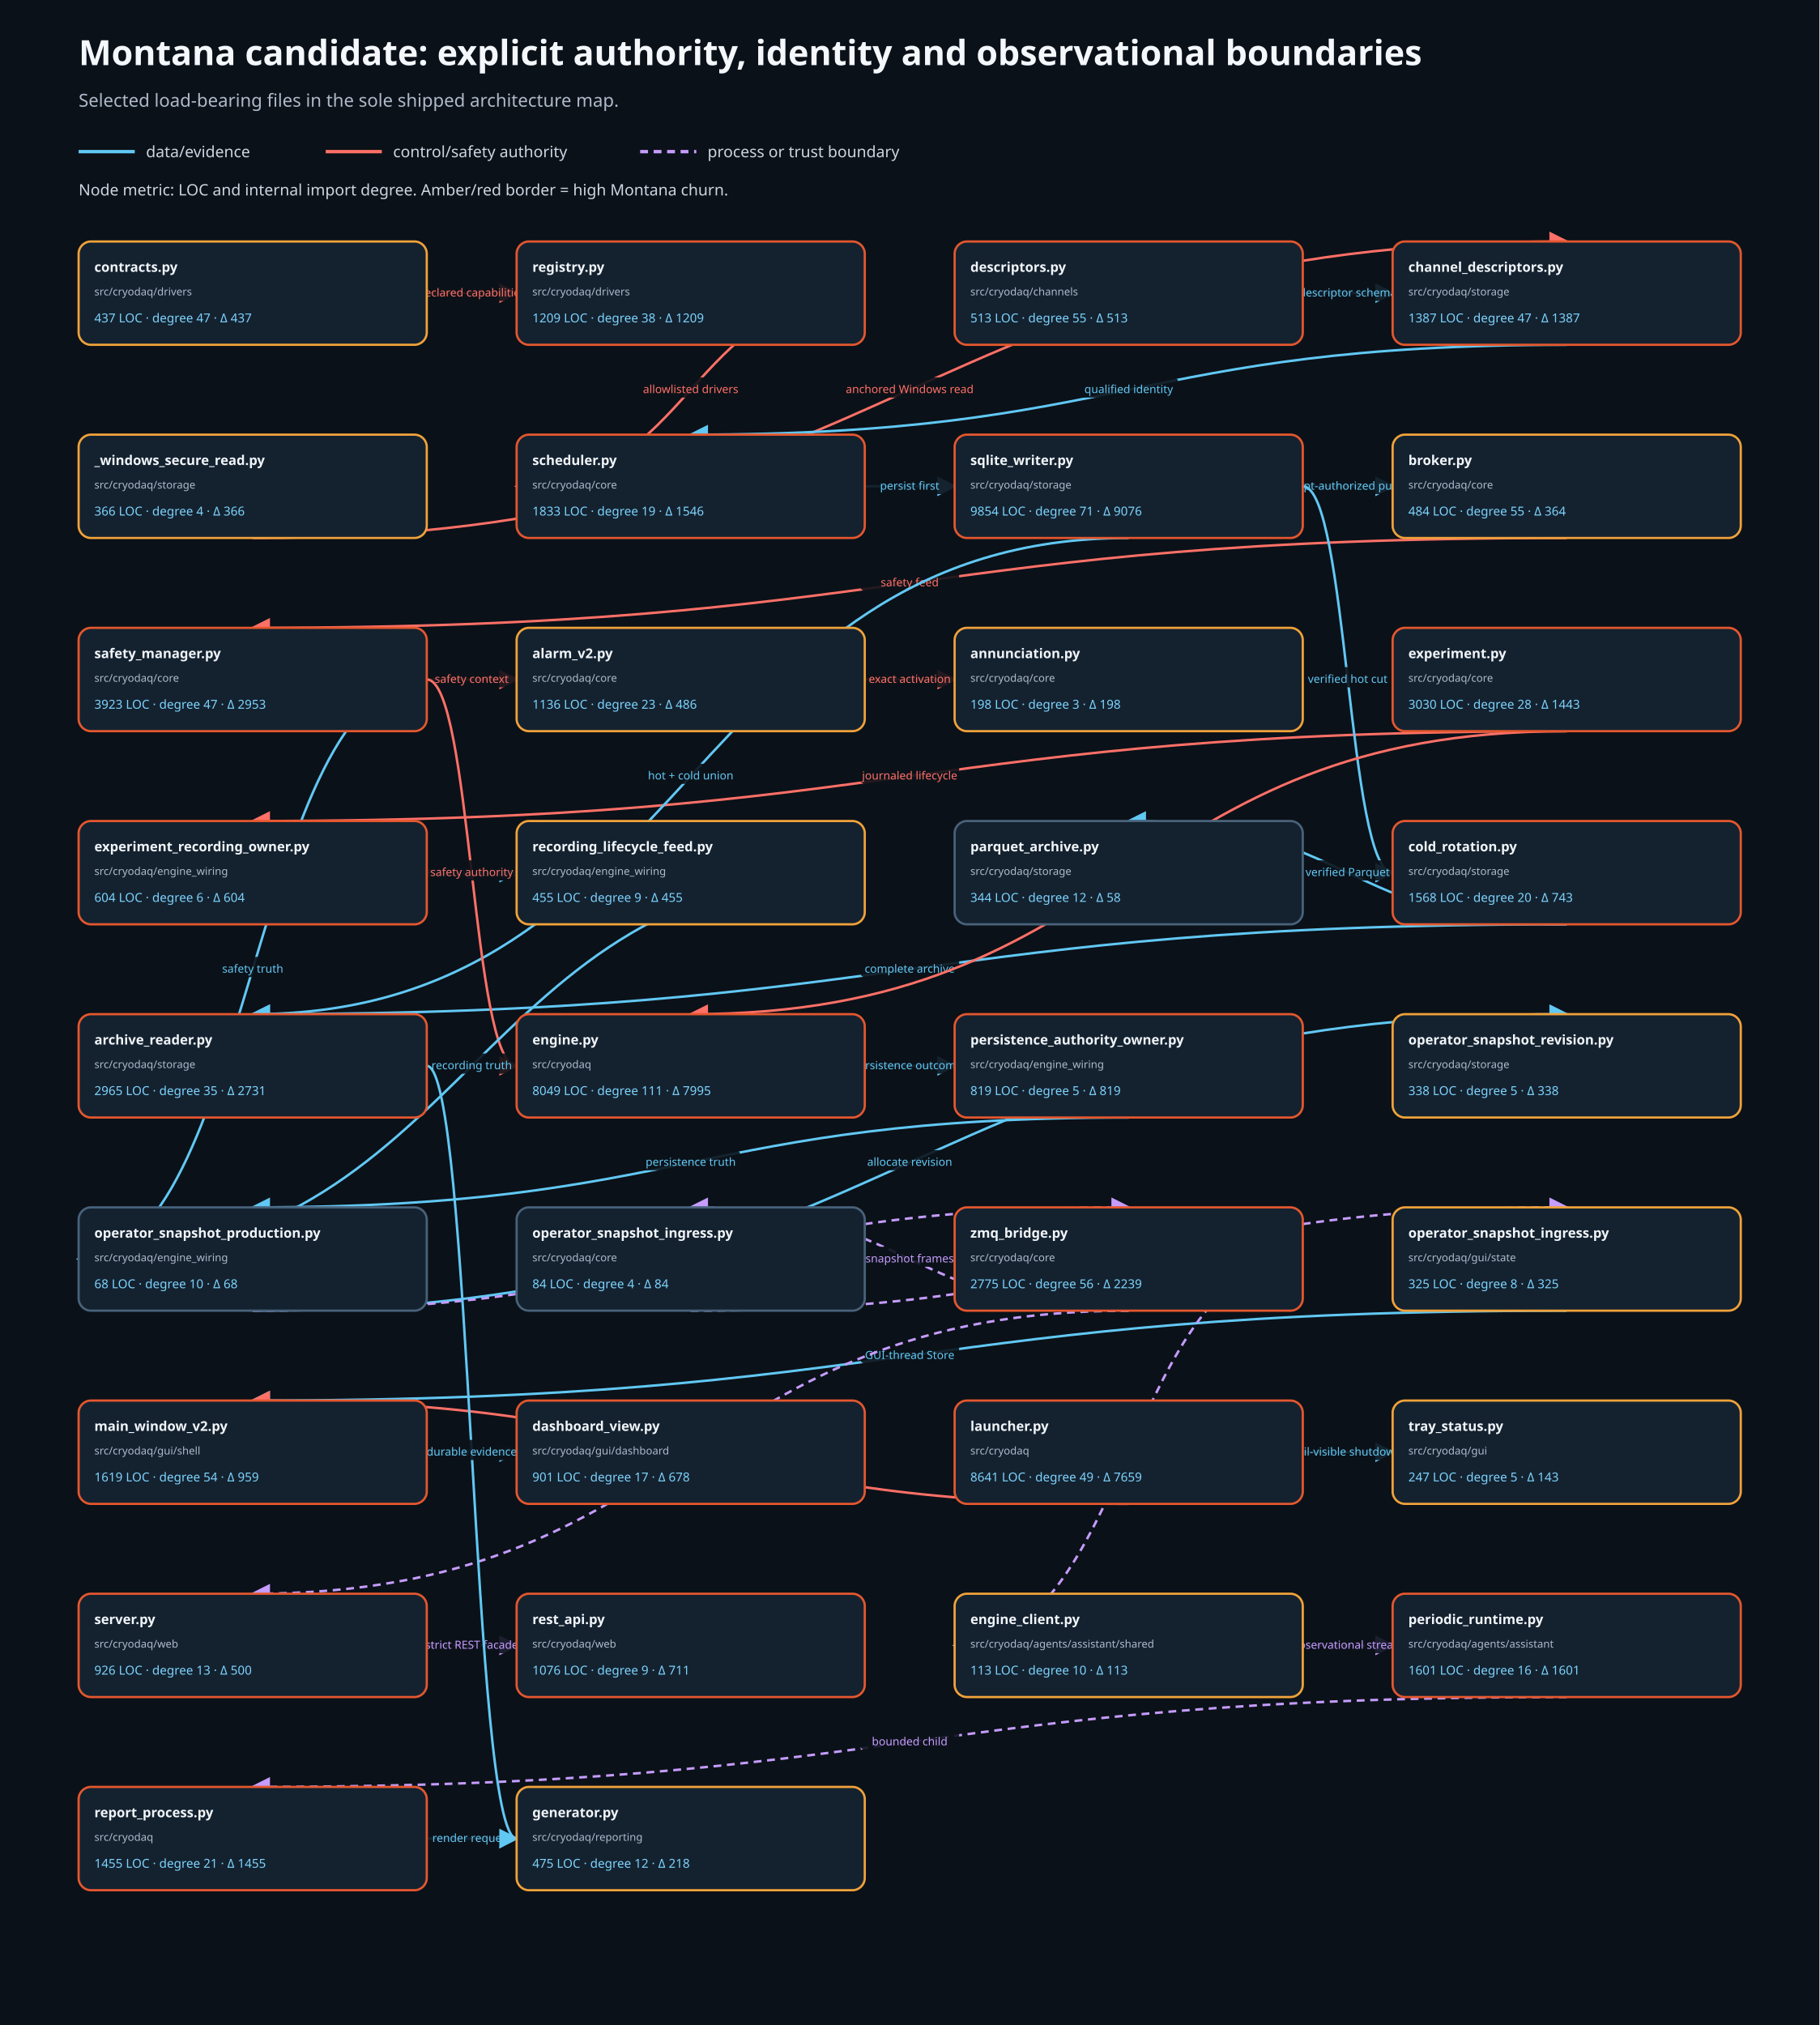
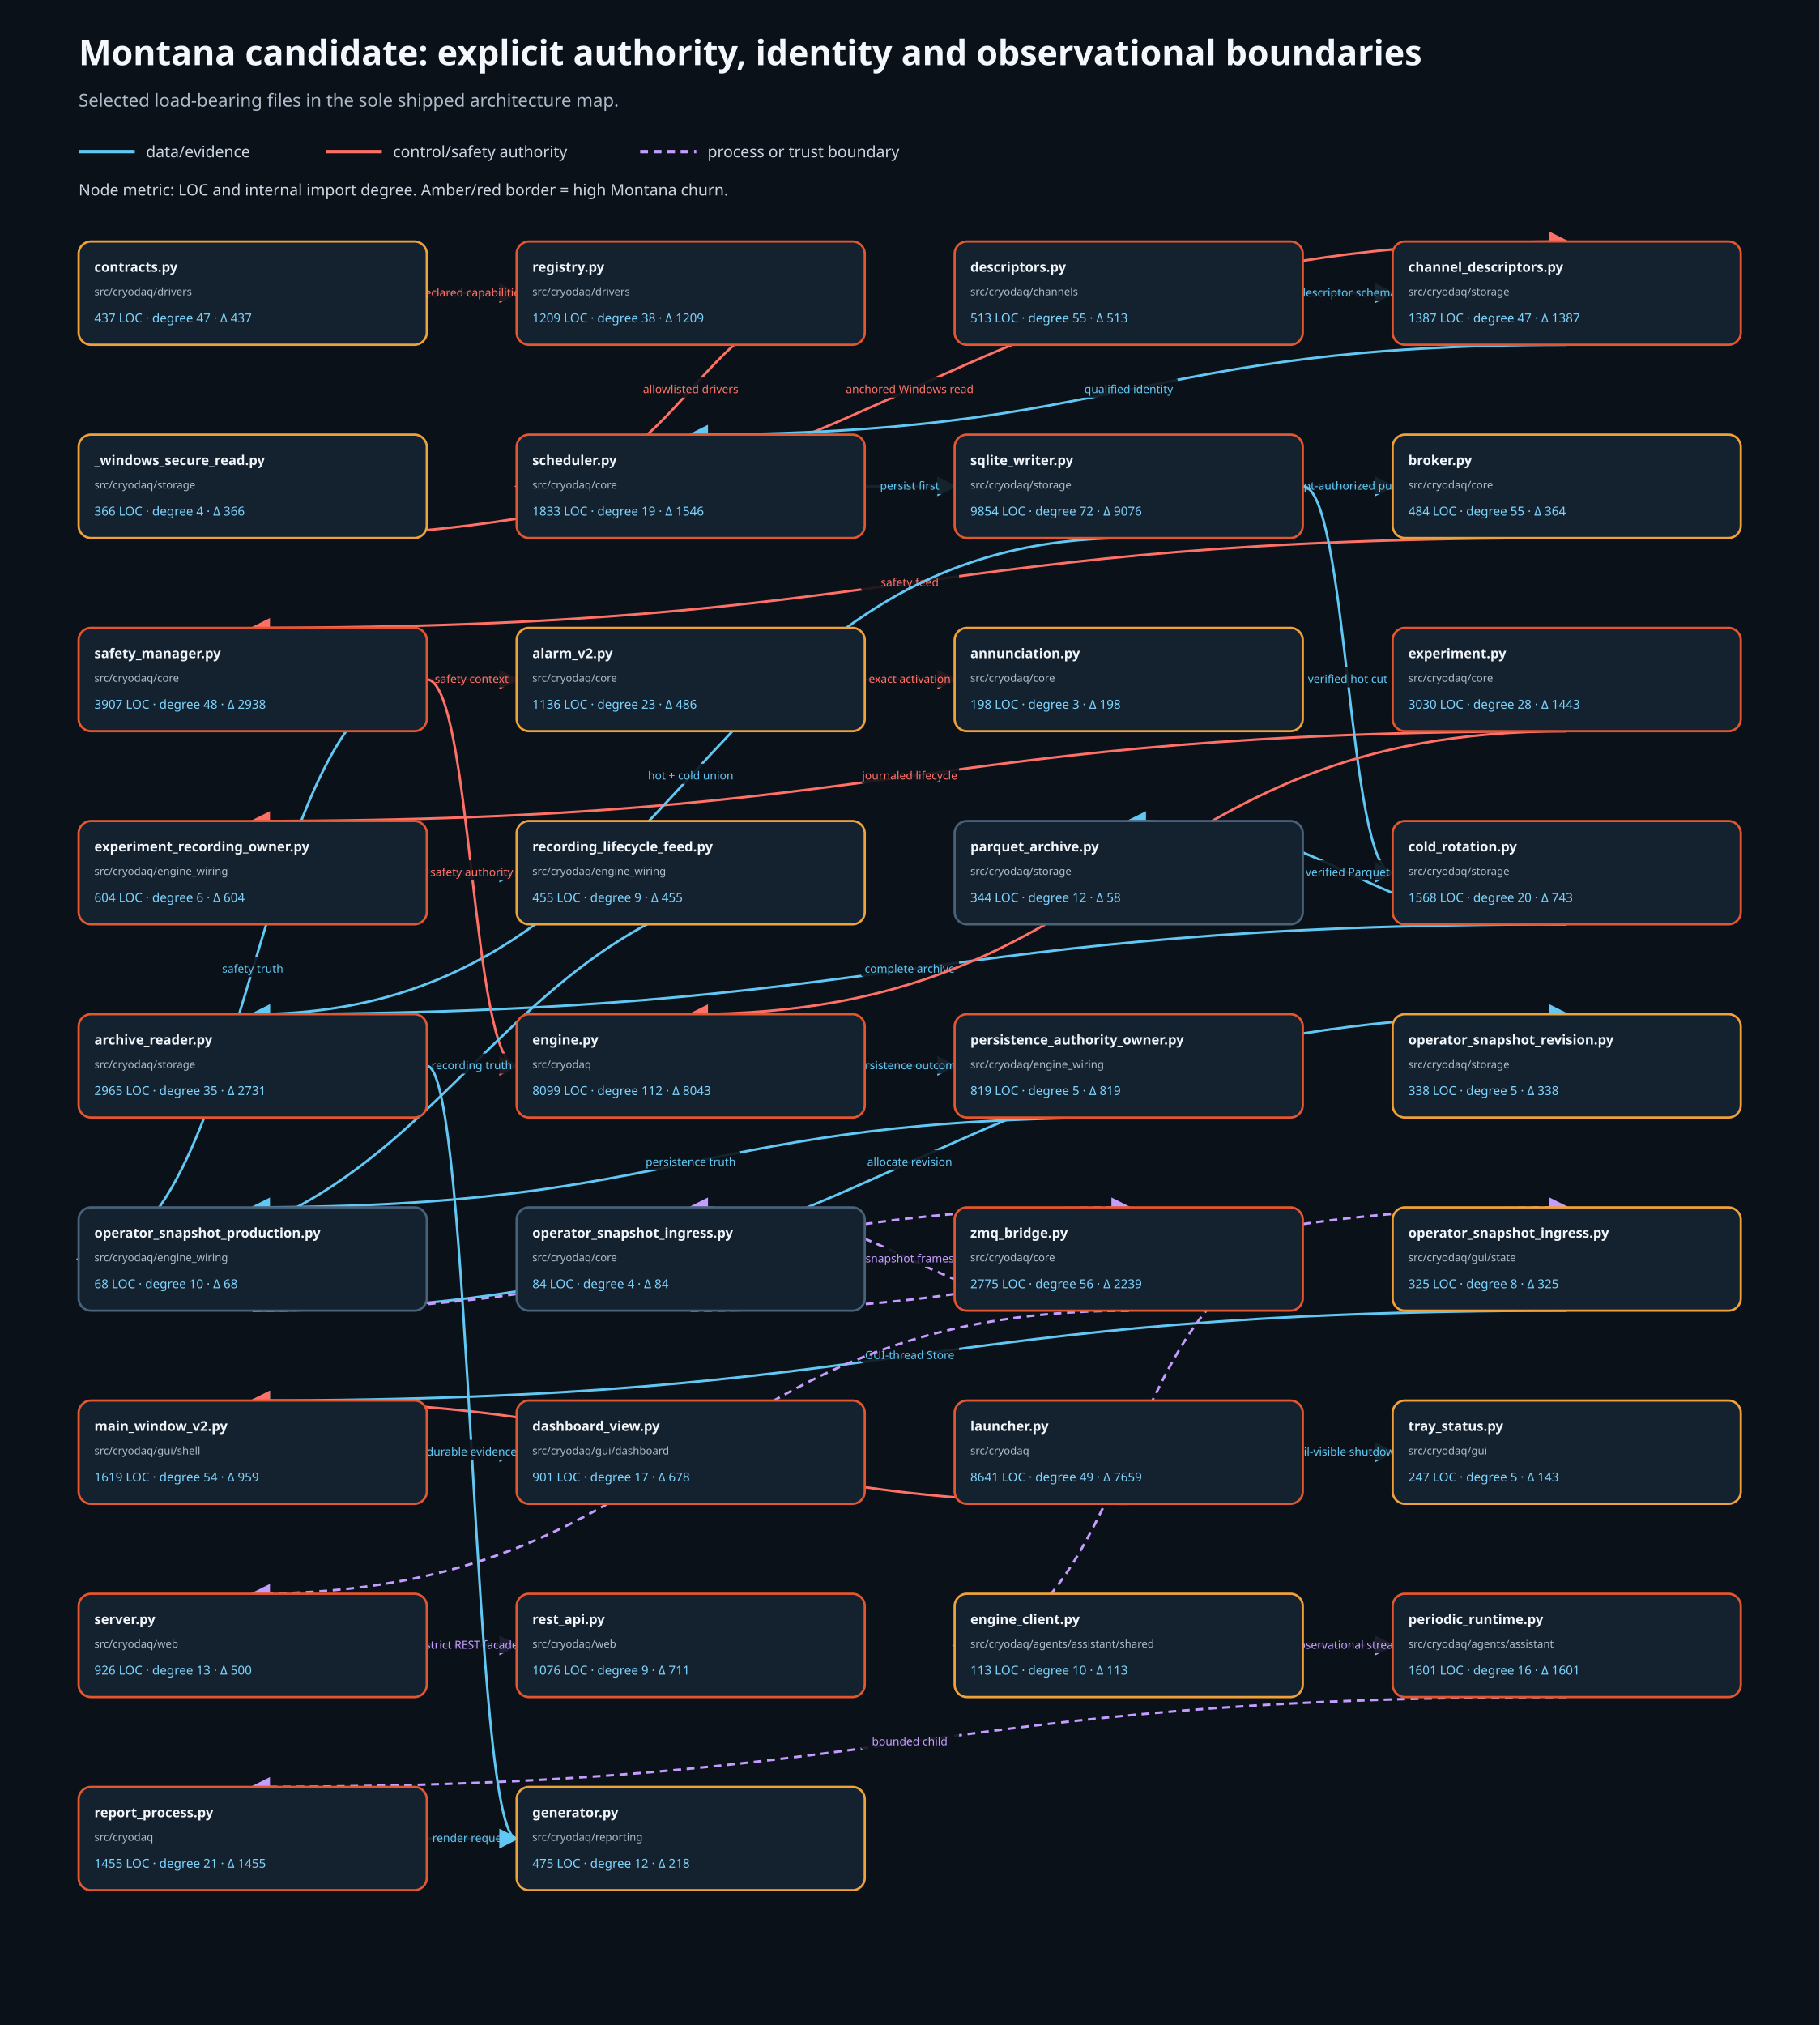
<svg xmlns="http://www.w3.org/2000/svg" role="img" aria-labelledby="title desc" viewBox="0 0 1620 1803" width="1620" height="1803">
  <defs>
    <marker id="dataArrow" markerWidth="8" markerHeight="8" refX="7" refY="4" orient="auto">
      <path d="M0,0 L8,4 L0,8 Z" fill="#61c8f4" />
    </marker>
    <marker id="controlArrow" markerWidth="8" markerHeight="8" refX="7" refY="4" orient="auto">
      <path d="M0,0 L8,4 L0,8 Z" fill="#ff7067" />
    </marker>
    <marker id="boundaryArrow" markerWidth="8" markerHeight="8" refX="7" refY="4" orient="auto">
      <path d="M0,0 L8,4 L0,8 Z" fill="#c59cff" />
    </marker>
  </defs>
  <rect width="100%" height="100%" fill="#0b1118" />
  <text x="70" y="58" fill="#f4f7fb" font-family="Segoe UI, sans-serif" font-size="31" font-weight="700">Montana candidate: explicit authority, identity and observational boundaries</text>
  <text x="70" y="95" fill="#aebaca" font-family="Segoe UI, sans-serif" font-size="16">Selected load-bearing files in the sole shipped architecture map.</text>
  <g aria-label="Legend" font-family="Segoe UI, sans-serif" font-size="14">
    <line x1="70" y1="135" x2="120" y2="135" stroke="#61c8f4" stroke-width="3" />
    <text x="130" y="140" fill="#cbd5e1">data/evidence</text>
    <line x1="290" y1="135" x2="340" y2="135" stroke="#ff7067" stroke-width="3" />
    <text x="350" y="140" fill="#cbd5e1">control/safety authority</text>
    <line x1="570" y1="135" x2="620" y2="135" stroke="#c59cff" stroke-width="3" stroke-dasharray="7 5" />
    <text x="630" y="140" fill="#cbd5e1">process or trust boundary</text>
    <text x="70" y="174" fill="#cbd5e1">Node metric: LOC and internal import degree. Amber/red border = high Montana churn.</text>
  </g>
  <g class="architecture-edges" fill="none">
    <path d="M380,261.0 C420.0,261.0 420.0,261.0 460,261.0" stroke="#ff7067" stroke-width="2.2" marker-end="url(#controlArrow)" />
    <rect x="376.0" y="250.0" width="88" height="18" rx="4" fill="#0b1118" opacity=".9" />
    <text x="420.0" y="264.0" text-anchor="middle" fill="#ff7067" font-family="Segoe UI, sans-serif" font-size="10">declared capabilities</text>
    <path d="M770,261.0 C615.0,261.0 615.0,433.0 460,433.0" stroke="#ff7067" stroke-width="2.2" marker-end="url(#controlArrow)" />
    <rect x="571.0" y="336.0" width="88" height="18" rx="4" fill="#0b1118" opacity=".9" />
    <text x="615.0" y="350.0" text-anchor="middle" fill="#ff7067" font-family="Segoe UI, sans-serif" font-size="10">allowlisted drivers</text>
    <path d="M1160,261.0 C1200.0,261.0 1200.0,261.0 1240,261.0" stroke="#61c8f4" stroke-width="2.2" marker-end="url(#dataArrow)" />
    <rect x="1156.0" y="250.0" width="88" height="18" rx="4" fill="#0b1118" opacity=".9" />
    <text x="1200.0" y="264.0" text-anchor="middle" fill="#61c8f4" font-family="Segoe UI, sans-serif" font-size="10">descriptor schema</text>
    <path d="M225.0,479 C810.0,479 810.0,215 1395.0,215" stroke="#ff7067" stroke-width="2.2" marker-end="url(#controlArrow)" />
    <rect x="766.0" y="336.0" width="88" height="18" rx="4" fill="#0b1118" opacity=".9" />
    <text x="810.0" y="350.0" text-anchor="middle" fill="#ff7067" font-family="Segoe UI, sans-serif" font-size="10">anchored Windows read</text>
    <path d="M1395.0,307 C1005.0,307 1005.0,387 615.0,387" stroke="#61c8f4" stroke-width="2.2" marker-end="url(#dataArrow)" />
    <rect x="961.0" y="336.0" width="88" height="18" rx="4" fill="#0b1118" opacity=".9" />
    <text x="1005.0" y="350.0" text-anchor="middle" fill="#61c8f4" font-family="Segoe UI, sans-serif" font-size="10">qualified identity</text>
    <path d="M770,433.0 C810.0,433.0 810.0,433.0 850,433.0" stroke="#61c8f4" stroke-width="2.2" marker-end="url(#dataArrow)" />
    <rect x="766.0" y="422.0" width="88" height="18" rx="4" fill="#0b1118" opacity=".9" />
    <text x="810.0" y="436.0" text-anchor="middle" fill="#61c8f4" font-family="Segoe UI, sans-serif" font-size="10">persist first</text>
    <path d="M1160,433.0 C1200.0,433.0 1200.0,433.0 1240,433.0" stroke="#61c8f4" stroke-width="2.2" marker-end="url(#dataArrow)" />
    <rect x="1156.0" y="422.0" width="88" height="18" rx="4" fill="#0b1118" opacity=".9" />
    <text x="1200.0" y="436.0" text-anchor="middle" fill="#61c8f4" font-family="Segoe UI, sans-serif" font-size="10">receipt-authorized publish</text>
    <path d="M1395.0,479 C810.0,479 810.0,559 225.0,559" stroke="#ff7067" stroke-width="2.2" marker-end="url(#controlArrow)" />
    <rect x="766.0" y="508.0" width="88" height="18" rx="4" fill="#0b1118" opacity=".9" />
    <text x="810.0" y="522.0" text-anchor="middle" fill="#ff7067" font-family="Segoe UI, sans-serif" font-size="10">safety feed</text>
    <path d="M380,605.0 C420.0,605.0 420.0,605.0 460,605.0" stroke="#ff7067" stroke-width="2.2" marker-end="url(#controlArrow)" />
    <rect x="376.0" y="594.0" width="88" height="18" rx="4" fill="#0b1118" opacity=".9" />
    <text x="420.0" y="608.0" text-anchor="middle" fill="#ff7067" font-family="Segoe UI, sans-serif" font-size="10">safety context</text>
    <path d="M770,605.0 C810.0,605.0 810.0,605.0 850,605.0" stroke="#ff7067" stroke-width="2.2" marker-end="url(#controlArrow)" />
    <rect x="766.0" y="594.0" width="88" height="18" rx="4" fill="#0b1118" opacity=".9" />
    <text x="810.0" y="608.0" text-anchor="middle" fill="#ff7067" font-family="Segoe UI, sans-serif" font-size="10">exact activation</text>
    <path d="M1395.0,651 C810.0,651 810.0,731 225.0,731" stroke="#ff7067" stroke-width="2.2" marker-end="url(#controlArrow)" />
    <rect x="766.0" y="680.0" width="88" height="18" rx="4" fill="#0b1118" opacity=".9" />
    <text x="810.0" y="694.0" text-anchor="middle" fill="#ff7067" font-family="Segoe UI, sans-serif" font-size="10">journaled lifecycle</text>
    <path d="M380,777.0 C420.0,777.0 420.0,777.0 460,777.0" stroke="#61c8f4" stroke-width="2.2" marker-end="url(#dataArrow)" />
    <rect x="376.0" y="766.0" width="88" height="18" rx="4" fill="#0b1118" opacity=".9" />
    <text x="420.0" y="780.0" text-anchor="middle" fill="#61c8f4" font-family="Segoe UI, sans-serif" font-size="10">recording outcome</text>
    <path d="M1160,433.0 C1200.0,433.0 1200.0,777.0 1240,777.0" stroke="#61c8f4" stroke-width="2.2" marker-end="url(#dataArrow)" />
    <rect x="1156.0" y="594.0" width="88" height="18" rx="4" fill="#0b1118" opacity=".9" />
    <text x="1200.0" y="608.0" text-anchor="middle" fill="#61c8f4" font-family="Segoe UI, sans-serif" font-size="10">verified hot cut</text>
    <path d="M1395.0,823 C1200.0,823 1200.0,731 1005.0,731" stroke="#61c8f4" stroke-width="2.2" marker-end="url(#dataArrow)" />
    <rect x="1156.0" y="766.0" width="88" height="18" rx="4" fill="#0b1118" opacity=".9" />
    <text x="1200.0" y="780.0" text-anchor="middle" fill="#61c8f4" font-family="Segoe UI, sans-serif" font-size="10">verified Parquet</text>
    <path d="M1395.0,823 C810.0,823 810.0,903 225.0,903" stroke="#61c8f4" stroke-width="2.2" marker-end="url(#dataArrow)" />
    <rect x="766.0" y="852.0" width="88" height="18" rx="4" fill="#0b1118" opacity=".9" />
    <text x="810.0" y="866.0" text-anchor="middle" fill="#61c8f4" font-family="Segoe UI, sans-serif" font-size="10">complete archive</text>
    <path d="M1005.0,479 C615.0,479 615.0,903 225.0,903" stroke="#61c8f4" stroke-width="2.2" marker-end="url(#dataArrow)" />
    <rect x="571.0" y="680.0" width="88" height="18" rx="4" fill="#0b1118" opacity=".9" />
    <text x="615.0" y="694.0" text-anchor="middle" fill="#61c8f4" font-family="Segoe UI, sans-serif" font-size="10">hot + cold union</text>
    <path d="M380,605.0 C420.0,605.0 420.0,949.0 460,949.0" stroke="#ff7067" stroke-width="2.2" marker-end="url(#controlArrow)" />
    <rect x="376.0" y="766.0" width="88" height="18" rx="4" fill="#0b1118" opacity=".9" />
    <text x="420.0" y="780.0" text-anchor="middle" fill="#ff7067" font-family="Segoe UI, sans-serif" font-size="10">safety authority</text>
    <path d="M1395.0,651 C1005.0,651 1005.0,903 615.0,903" stroke="#ff7067" stroke-width="2.2" marker-end="url(#controlArrow)" />
    <rect x="961.0" y="766.0" width="88" height="18" rx="4" fill="#0b1118" opacity=".9" />
    <text x="1005.0" y="780.0" text-anchor="middle" fill="#ff7067" font-family="Segoe UI, sans-serif" font-size="10">experiment commands</text>
    <path d="M770,949.0 C810.0,949.0 810.0,949.0 850,949.0" stroke="#61c8f4" stroke-width="2.2" marker-end="url(#dataArrow)" />
    <rect x="766.0" y="938.0" width="88" height="18" rx="4" fill="#0b1118" opacity=".9" />
    <text x="810.0" y="952.0" text-anchor="middle" fill="#61c8f4" font-family="Segoe UI, sans-serif" font-size="10">persistence outcomes</text>
    <path d="M770,777.0 C420.0,777.0 420.0,1121.0 70,1121.0" stroke="#61c8f4" stroke-width="2.2" marker-end="url(#dataArrow)" />
    <rect x="376.0" y="938.0" width="88" height="18" rx="4" fill="#0b1118" opacity=".9" />
    <text x="420.0" y="952.0" text-anchor="middle" fill="#61c8f4" font-family="Segoe UI, sans-serif" font-size="10">recording truth</text>
    <path d="M1005.0,995 C615.0,995 615.0,1075 225.0,1075" stroke="#61c8f4" stroke-width="2.2" marker-end="url(#dataArrow)" />
    <rect x="571.0" y="1024.0" width="88" height="18" rx="4" fill="#0b1118" opacity=".9" />
    <text x="615.0" y="1038.0" text-anchor="middle" fill="#61c8f4" font-family="Segoe UI, sans-serif" font-size="10">persistence truth</text>
    <path d="M380,605.0 C225.0,605.0 225.0,1121.0 70,1121.0" stroke="#61c8f4" stroke-width="2.2" marker-end="url(#dataArrow)" />
    <rect x="181.0" y="852.0" width="88" height="18" rx="4" fill="#0b1118" opacity=".9" />
    <text x="225.0" y="866.0" text-anchor="middle" fill="#61c8f4" font-family="Segoe UI, sans-serif" font-size="10">safety truth</text>
    <path d="M225.0,1167 C810.0,1167 810.0,903 1395.0,903" stroke="#61c8f4" stroke-width="2.2" marker-end="url(#dataArrow)" />
    <rect x="766.0" y="1024.0" width="88" height="18" rx="4" fill="#0b1118" opacity=".9" />
    <text x="810.0" y="1038.0" text-anchor="middle" fill="#61c8f4" font-family="Segoe UI, sans-serif" font-size="10">allocate revision</text>
    <path d="M225.0,1167 C615.0,1167 615.0,1075 1005.0,1075" stroke="#c59cff" stroke-width="2.2" marker-end="url(#boundaryArrow)" stroke-dasharray="7 5" />
    <rect x="571.0" y="1110.0" width="88" height="18" rx="4" fill="#0b1118" opacity=".9" />
    <text x="615.0" y="1124.0" text-anchor="middle" fill="#c59cff" font-family="Segoe UI, sans-serif" font-size="10">revisioned PUB</text>
    <path d="M1005.0,1167 C810.0,1167 810.0,1075 615.0,1075" stroke="#c59cff" stroke-width="2.2" marker-end="url(#boundaryArrow)" stroke-dasharray="7 5" />
    <rect x="766.0" y="1110.0" width="88" height="18" rx="4" fill="#0b1118" opacity=".9" />
    <text x="810.0" y="1124.0" text-anchor="middle" fill="#c59cff" font-family="Segoe UI, sans-serif" font-size="10">snapshot frames</text>
    <path d="M615.0,1167 C1005.0,1167 1005.0,1075 1395.0,1075" stroke="#c59cff" stroke-width="2.2" marker-end="url(#boundaryArrow)" stroke-dasharray="7 5" />
    <rect x="961.0" y="1110.0" width="88" height="18" rx="4" fill="#0b1118" opacity=".9" />
    <text x="1005.0" y="1124.0" text-anchor="middle" fill="#c59cff" font-family="Segoe UI, sans-serif" font-size="10">bounded queue</text>
    <path d="M1395.0,1167 C810.0,1167 810.0,1247 225.0,1247" stroke="#61c8f4" stroke-width="2.2" marker-end="url(#dataArrow)" />
    <rect x="766.0" y="1196.0" width="88" height="18" rx="4" fill="#0b1118" opacity=".9" />
    <text x="810.0" y="1210.0" text-anchor="middle" fill="#61c8f4" font-family="Segoe UI, sans-serif" font-size="10">GUI-thread Store</text>
    <path d="M380,1293.0 C420.0,1293.0 420.0,1293.0 460,1293.0" stroke="#61c8f4" stroke-width="2.2" marker-end="url(#dataArrow)" />
    <rect x="376.0" y="1282.0" width="88" height="18" rx="4" fill="#0b1118" opacity=".9" />
    <text x="420.0" y="1296.0" text-anchor="middle" fill="#61c8f4" font-family="Segoe UI, sans-serif" font-size="10">panoramic truth</text>
    <path d="M1005.0,1339 C615.0,1339 615.0,1247 225.0,1247" stroke="#ff7067" stroke-width="2.2" marker-end="url(#controlArrow)" />
    <rect x="571.0" y="1282.0" width="88" height="18" rx="4" fill="#0b1118" opacity=".9" />
    <text x="615.0" y="1296.0" text-anchor="middle" fill="#ff7067" font-family="Segoe UI, sans-serif" font-size="10">owns GUI lifecycle</text>
    <path d="M1160,1293.0 C1200.0,1293.0 1200.0,1293.0 1240,1293.0" stroke="#61c8f4" stroke-width="2.2" marker-end="url(#dataArrow)" />
    <rect x="1156.0" y="1282.0" width="88" height="18" rx="4" fill="#0b1118" opacity=".9" />
    <text x="1200.0" y="1296.0" text-anchor="middle" fill="#61c8f4" font-family="Segoe UI, sans-serif" font-size="10">fail-visible shutdown</text>
    <path d="M1005.0,1167 C615.0,1167 615.0,1419 225.0,1419" stroke="#c59cff" stroke-width="2.2" marker-end="url(#boundaryArrow)" stroke-dasharray="7 5" />
    <rect x="571.0" y="1282.0" width="88" height="18" rx="4" fill="#0b1118" opacity=".9" />
    <text x="615.0" y="1296.0" text-anchor="middle" fill="#c59cff" font-family="Segoe UI, sans-serif" font-size="10">monitoring transport</text>
    <path d="M380,1465.0 C420.0,1465.0 420.0,1465.0 460,1465.0" stroke="#c59cff" stroke-width="2.2" marker-end="url(#boundaryArrow)" stroke-dasharray="7 5" />
    <rect x="376.0" y="1454.0" width="88" height="18" rx="4" fill="#0b1118" opacity=".9" />
    <text x="420.0" y="1468.0" text-anchor="middle" fill="#c59cff" font-family="Segoe UI, sans-serif" font-size="10">strict REST facade</text>
    <path d="M1160,1121.0 C1005.0,1121.0 1005.0,1465.0 850,1465.0" stroke="#c59cff" stroke-width="2.2" marker-end="url(#boundaryArrow)" stroke-dasharray="7 5" />
    <rect x="961.0" y="1282.0" width="88" height="18" rx="4" fill="#0b1118" opacity=".9" />
    <text x="1005.0" y="1296.0" text-anchor="middle" fill="#c59cff" font-family="Segoe UI, sans-serif" font-size="10">allowlisted query</text>
    <path d="M1160,1465.0 C1200.0,1465.0 1200.0,1465.0 1240,1465.0" stroke="#c59cff" stroke-width="2.2" marker-end="url(#boundaryArrow)" stroke-dasharray="7 5" />
    <rect x="1156.0" y="1454.0" width="88" height="18" rx="4" fill="#0b1118" opacity=".9" />
    <text x="1200.0" y="1468.0" text-anchor="middle" fill="#c59cff" font-family="Segoe UI, sans-serif" font-size="10">observational stream</text>
    <path d="M1395.0,1511 C810.0,1511 810.0,1591 225.0,1591" stroke="#c59cff" stroke-width="2.2" marker-end="url(#boundaryArrow)" stroke-dasharray="7 5" />
    <rect x="766.0" y="1540.0" width="88" height="18" rx="4" fill="#0b1118" opacity=".9" />
    <text x="810.0" y="1554.0" text-anchor="middle" fill="#c59cff" font-family="Segoe UI, sans-serif" font-size="10">bounded child</text>
    <path d="M380,1637.0 C420.0,1637.0 420.0,1637.0 460,1637.0" stroke="#61c8f4" stroke-width="2.2" marker-end="url(#dataArrow)" />
    <rect x="376.0" y="1626.0" width="88" height="18" rx="4" fill="#0b1118" opacity=".9" />
    <text x="420.0" y="1640.0" text-anchor="middle" fill="#61c8f4" font-family="Segoe UI, sans-serif" font-size="10">render request</text>
    <path d="M380,949.0 C420.0,949.0 420.0,1637.0 460,1637.0" stroke="#61c8f4" stroke-width="2.2" marker-end="url(#dataArrow)" />
    <rect x="376.0" y="1282.0" width="88" height="18" rx="4" fill="#0b1118" opacity=".9" />
    <text x="420.0" y="1296.0" text-anchor="middle" fill="#61c8f4" font-family="Segoe UI, sans-serif" font-size="10">durable evidence</text>
  </g>
  <g class="important-files" font-family="Segoe UI, sans-serif">
    <g class="file-node" data-path="src/cryodaq/drivers/contracts.py" data-kind="blob" role="group" aria-label="src/cryodaq/drivers/contracts.py | 437 LOC | internal degree 47 | churn 437">
      <rect x="70" y="215" width="310" height="92" rx="11" fill="#142230" stroke="#f0a23a" stroke-width="2" />
      <text x="84" y="242" fill="#f1f5f9" font-size="12" font-weight="700">contracts.py</text>
      <text x="84" y="263" fill="#aebaca" font-size="9.5">src/cryodaq/drivers</text>
      <text x="84" y="287" fill="#7dd3fc" font-size="11">437 LOC · degree 47 · Δ 437</text>
    </g>
    <g class="file-node" data-path="src/cryodaq/drivers/registry.py" data-kind="blob" role="group" aria-label="src/cryodaq/drivers/registry.py | 1209 LOC | internal degree 38 | churn 1209">
      <rect x="460" y="215" width="310" height="92" rx="11" fill="#142230" stroke="#e4572e" stroke-width="2" />
      <text x="474" y="242" fill="#f1f5f9" font-size="12" font-weight="700">registry.py</text>
      <text x="474" y="263" fill="#aebaca" font-size="9.5">src/cryodaq/drivers</text>
      <text x="474" y="287" fill="#7dd3fc" font-size="11">1209 LOC · degree 38 · Δ 1209</text>
    </g>
    <g class="file-node" data-path="src/cryodaq/channels/descriptors.py" data-kind="blob" role="group" aria-label="src/cryodaq/channels/descriptors.py | 513 LOC | internal degree 55 | churn 513">
      <rect x="850" y="215" width="310" height="92" rx="11" fill="#142230" stroke="#e4572e" stroke-width="2" />
      <text x="864" y="242" fill="#f1f5f9" font-size="12" font-weight="700">descriptors.py</text>
      <text x="864" y="263" fill="#aebaca" font-size="9.5">src/cryodaq/channels</text>
      <text x="864" y="287" fill="#7dd3fc" font-size="11">513 LOC · degree 55 · Δ 513</text>
    </g>
    <g class="file-node" data-path="src/cryodaq/storage/channel_descriptors.py" data-kind="blob" role="group" aria-label="src/cryodaq/storage/channel_descriptors.py | 1387 LOC | internal degree 47 | churn 1387">
      <rect x="1240" y="215" width="310" height="92" rx="11" fill="#142230" stroke="#e4572e" stroke-width="2" />
      <text x="1254" y="242" fill="#f1f5f9" font-size="12" font-weight="700">channel_descriptors.py</text>
      <text x="1254" y="263" fill="#aebaca" font-size="9.5">src/cryodaq/storage</text>
      <text x="1254" y="287" fill="#7dd3fc" font-size="11">1387 LOC · degree 47 · Δ 1387</text>
    </g>
    <g class="file-node" data-path="src/cryodaq/storage/_windows_secure_read.py" data-kind="blob" role="group" aria-label="src/cryodaq/storage/_windows_secure_read.py | 366 LOC | internal degree 4 | churn 366">
      <rect x="70" y="387" width="310" height="92" rx="11" fill="#142230" stroke="#f0a23a" stroke-width="2" />
      <text x="84" y="414" fill="#f1f5f9" font-size="12" font-weight="700">_windows_secure_read.py</text>
      <text x="84" y="435" fill="#aebaca" font-size="9.5">src/cryodaq/storage</text>
      <text x="84" y="459" fill="#7dd3fc" font-size="11">366 LOC · degree 4 · Δ 366</text>
    </g>
    <g class="file-node" data-path="src/cryodaq/core/scheduler.py" data-kind="blob" role="group" aria-label="src/cryodaq/core/scheduler.py | 1833 LOC | internal degree 19 | churn 1546">
      <rect x="460" y="387" width="310" height="92" rx="11" fill="#142230" stroke="#e4572e" stroke-width="2" />
      <text x="474" y="414" fill="#f1f5f9" font-size="12" font-weight="700">scheduler.py</text>
      <text x="474" y="435" fill="#aebaca" font-size="9.5">src/cryodaq/core</text>
      <text x="474" y="459" fill="#7dd3fc" font-size="11">1833 LOC · degree 19 · Δ 1546</text>
    </g>
-     <g class="file-node" data-path="src/cryodaq/storage/sqlite_writer.py" data-kind="blob" role="group" aria-label="src/cryodaq/storage/sqlite_writer.py | 9854 LOC | internal degree 71 | churn 9076">
+     <g class="file-node" data-path="src/cryodaq/storage/sqlite_writer.py" data-kind="blob" role="group" aria-label="src/cryodaq/storage/sqlite_writer.py | 9854 LOC | internal degree 72 | churn 9076">
      <rect x="850" y="387" width="310" height="92" rx="11" fill="#142230" stroke="#e4572e" stroke-width="2" />
      <text x="864" y="414" fill="#f1f5f9" font-size="12" font-weight="700">sqlite_writer.py</text>
      <text x="864" y="435" fill="#aebaca" font-size="9.5">src/cryodaq/storage</text>
-       <text x="864" y="459" fill="#7dd3fc" font-size="11">9854 LOC · degree 71 · Δ 9076</text>
+       <text x="864" y="459" fill="#7dd3fc" font-size="11">9854 LOC · degree 72 · Δ 9076</text>
    </g>
    <g class="file-node" data-path="src/cryodaq/core/broker.py" data-kind="blob" role="group" aria-label="src/cryodaq/core/broker.py | 484 LOC | internal degree 55 | churn 364">
      <rect x="1240" y="387" width="310" height="92" rx="11" fill="#142230" stroke="#f0a23a" stroke-width="2" />
      <text x="1254" y="414" fill="#f1f5f9" font-size="12" font-weight="700">broker.py</text>
      <text x="1254" y="435" fill="#aebaca" font-size="9.5">src/cryodaq/core</text>
      <text x="1254" y="459" fill="#7dd3fc" font-size="11">484 LOC · degree 55 · Δ 364</text>
    </g>
-     <g class="file-node" data-path="src/cryodaq/core/safety_manager.py" data-kind="blob" role="group" aria-label="src/cryodaq/core/safety_manager.py | 3923 LOC | internal degree 47 | churn 2953">
+     <g class="file-node" data-path="src/cryodaq/core/safety_manager.py" data-kind="blob" role="group" aria-label="src/cryodaq/core/safety_manager.py | 3907 LOC | internal degree 48 | churn 2938">
      <rect x="70" y="559" width="310" height="92" rx="11" fill="#142230" stroke="#e4572e" stroke-width="2" />
      <text x="84" y="586" fill="#f1f5f9" font-size="12" font-weight="700">safety_manager.py</text>
      <text x="84" y="607" fill="#aebaca" font-size="9.5">src/cryodaq/core</text>
-       <text x="84" y="631" fill="#7dd3fc" font-size="11">3923 LOC · degree 47 · Δ 2953</text>
+       <text x="84" y="631" fill="#7dd3fc" font-size="11">3907 LOC · degree 48 · Δ 2938</text>
    </g>
    <g class="file-node" data-path="src/cryodaq/core/alarm_v2.py" data-kind="blob" role="group" aria-label="src/cryodaq/core/alarm_v2.py | 1136 LOC | internal degree 23 | churn 486">
      <rect x="460" y="559" width="310" height="92" rx="11" fill="#142230" stroke="#f0a23a" stroke-width="2" />
      <text x="474" y="586" fill="#f1f5f9" font-size="12" font-weight="700">alarm_v2.py</text>
      <text x="474" y="607" fill="#aebaca" font-size="9.5">src/cryodaq/core</text>
      <text x="474" y="631" fill="#7dd3fc" font-size="11">1136 LOC · degree 23 · Δ 486</text>
    </g>
    <g class="file-node" data-path="src/cryodaq/core/annunciation.py" data-kind="blob" role="group" aria-label="src/cryodaq/core/annunciation.py | 198 LOC | internal degree 3 | churn 198">
      <rect x="850" y="559" width="310" height="92" rx="11" fill="#142230" stroke="#f0a23a" stroke-width="2" />
      <text x="864" y="586" fill="#f1f5f9" font-size="12" font-weight="700">annunciation.py</text>
      <text x="864" y="607" fill="#aebaca" font-size="9.5">src/cryodaq/core</text>
      <text x="864" y="631" fill="#7dd3fc" font-size="11">198 LOC · degree 3 · Δ 198</text>
    </g>
    <g class="file-node" data-path="src/cryodaq/core/experiment.py" data-kind="blob" role="group" aria-label="src/cryodaq/core/experiment.py | 3030 LOC | internal degree 28 | churn 1443">
      <rect x="1240" y="559" width="310" height="92" rx="11" fill="#142230" stroke="#e4572e" stroke-width="2" />
      <text x="1254" y="586" fill="#f1f5f9" font-size="12" font-weight="700">experiment.py</text>
      <text x="1254" y="607" fill="#aebaca" font-size="9.5">src/cryodaq/core</text>
      <text x="1254" y="631" fill="#7dd3fc" font-size="11">3030 LOC · degree 28 · Δ 1443</text>
    </g>
    <g class="file-node" data-path="src/cryodaq/engine_wiring/experiment_recording_owner.py" data-kind="blob" role="group" aria-label="src/cryodaq/engine_wiring/experiment_recording_owner.py | 604 LOC | internal degree 6 | churn 604">
      <rect x="70" y="731" width="310" height="92" rx="11" fill="#142230" stroke="#e4572e" stroke-width="2" />
      <text x="84" y="758" fill="#f1f5f9" font-size="12" font-weight="700">experiment_recording_owner.py</text>
      <text x="84" y="779" fill="#aebaca" font-size="9.5">src/cryodaq/engine_wiring</text>
      <text x="84" y="803" fill="#7dd3fc" font-size="11">604 LOC · degree 6 · Δ 604</text>
    </g>
    <g class="file-node" data-path="src/cryodaq/engine_wiring/recording_lifecycle_feed.py" data-kind="blob" role="group" aria-label="src/cryodaq/engine_wiring/recording_lifecycle_feed.py | 455 LOC | internal degree 9 | churn 455">
      <rect x="460" y="731" width="310" height="92" rx="11" fill="#142230" stroke="#f0a23a" stroke-width="2" />
      <text x="474" y="758" fill="#f1f5f9" font-size="12" font-weight="700">recording_lifecycle_feed.py</text>
      <text x="474" y="779" fill="#aebaca" font-size="9.5">src/cryodaq/engine_wiring</text>
      <text x="474" y="803" fill="#7dd3fc" font-size="11">455 LOC · degree 9 · Δ 455</text>
    </g>
    <g class="file-node" data-path="src/cryodaq/storage/parquet_archive.py" data-kind="blob" role="group" aria-label="src/cryodaq/storage/parquet_archive.py | 344 LOC | internal degree 12 | churn 58">
      <rect x="850" y="731" width="310" height="92" rx="11" fill="#142230" stroke="#48627a" stroke-width="2" />
      <text x="864" y="758" fill="#f1f5f9" font-size="12" font-weight="700">parquet_archive.py</text>
      <text x="864" y="779" fill="#aebaca" font-size="9.5">src/cryodaq/storage</text>
      <text x="864" y="803" fill="#7dd3fc" font-size="11">344 LOC · degree 12 · Δ 58</text>
    </g>
    <g class="file-node" data-path="src/cryodaq/storage/cold_rotation.py" data-kind="blob" role="group" aria-label="src/cryodaq/storage/cold_rotation.py | 1568 LOC | internal degree 20 | churn 743">
      <rect x="1240" y="731" width="310" height="92" rx="11" fill="#142230" stroke="#e4572e" stroke-width="2" />
      <text x="1254" y="758" fill="#f1f5f9" font-size="12" font-weight="700">cold_rotation.py</text>
      <text x="1254" y="779" fill="#aebaca" font-size="9.5">src/cryodaq/storage</text>
      <text x="1254" y="803" fill="#7dd3fc" font-size="11">1568 LOC · degree 20 · Δ 743</text>
    </g>
    <g class="file-node" data-path="src/cryodaq/storage/archive_reader.py" data-kind="blob" role="group" aria-label="src/cryodaq/storage/archive_reader.py | 2965 LOC | internal degree 35 | churn 2731">
      <rect x="70" y="903" width="310" height="92" rx="11" fill="#142230" stroke="#e4572e" stroke-width="2" />
      <text x="84" y="930" fill="#f1f5f9" font-size="12" font-weight="700">archive_reader.py</text>
      <text x="84" y="951" fill="#aebaca" font-size="9.5">src/cryodaq/storage</text>
      <text x="84" y="975" fill="#7dd3fc" font-size="11">2965 LOC · degree 35 · Δ 2731</text>
    </g>
-     <g class="file-node" data-path="src/cryodaq/engine.py" data-kind="blob" role="group" aria-label="src/cryodaq/engine.py | 8049 LOC | internal degree 111 | churn 7995">
+     <g class="file-node" data-path="src/cryodaq/engine.py" data-kind="blob" role="group" aria-label="src/cryodaq/engine.py | 8099 LOC | internal degree 112 | churn 8043">
      <rect x="460" y="903" width="310" height="92" rx="11" fill="#142230" stroke="#e4572e" stroke-width="2" />
      <text x="474" y="930" fill="#f1f5f9" font-size="12" font-weight="700">engine.py</text>
      <text x="474" y="951" fill="#aebaca" font-size="9.5">src/cryodaq</text>
-       <text x="474" y="975" fill="#7dd3fc" font-size="11">8049 LOC · degree 111 · Δ 7995</text>
+       <text x="474" y="975" fill="#7dd3fc" font-size="11">8099 LOC · degree 112 · Δ 8043</text>
    </g>
    <g class="file-node" data-path="src/cryodaq/engine_wiring/persistence_authority_owner.py" data-kind="blob" role="group" aria-label="src/cryodaq/engine_wiring/persistence_authority_owner.py | 819 LOC | internal degree 5 | churn 819">
      <rect x="850" y="903" width="310" height="92" rx="11" fill="#142230" stroke="#e4572e" stroke-width="2" />
      <text x="864" y="930" fill="#f1f5f9" font-size="12" font-weight="700">persistence_authority_owner.py</text>
      <text x="864" y="951" fill="#aebaca" font-size="9.5">src/cryodaq/engine_wiring</text>
      <text x="864" y="975" fill="#7dd3fc" font-size="11">819 LOC · degree 5 · Δ 819</text>
    </g>
    <g class="file-node" data-path="src/cryodaq/storage/operator_snapshot_revision.py" data-kind="blob" role="group" aria-label="src/cryodaq/storage/operator_snapshot_revision.py | 338 LOC | internal degree 5 | churn 338">
      <rect x="1240" y="903" width="310" height="92" rx="11" fill="#142230" stroke="#f0a23a" stroke-width="2" />
      <text x="1254" y="930" fill="#f1f5f9" font-size="12" font-weight="700">operator_snapshot_revision.py</text>
      <text x="1254" y="951" fill="#aebaca" font-size="9.5">src/cryodaq/storage</text>
      <text x="1254" y="975" fill="#7dd3fc" font-size="11">338 LOC · degree 5 · Δ 338</text>
    </g>
    <g class="file-node" data-path="src/cryodaq/engine_wiring/operator_snapshot_production.py" data-kind="blob" role="group" aria-label="src/cryodaq/engine_wiring/operator_snapshot_production.py | 68 LOC | internal degree 10 | churn 68">
      <rect x="70" y="1075" width="310" height="92" rx="11" fill="#142230" stroke="#48627a" stroke-width="2" />
      <text x="84" y="1102" fill="#f1f5f9" font-size="12" font-weight="700">operator_snapshot_production.py</text>
      <text x="84" y="1123" fill="#aebaca" font-size="9.5">src/cryodaq/engine_wiring</text>
      <text x="84" y="1147" fill="#7dd3fc" font-size="11">68 LOC · degree 10 · Δ 68</text>
    </g>
    <g class="file-node" data-path="src/cryodaq/core/operator_snapshot_ingress.py" data-kind="blob" role="group" aria-label="src/cryodaq/core/operator_snapshot_ingress.py | 84 LOC | internal degree 4 | churn 84">
      <rect x="460" y="1075" width="310" height="92" rx="11" fill="#142230" stroke="#48627a" stroke-width="2" />
      <text x="474" y="1102" fill="#f1f5f9" font-size="12" font-weight="700">operator_snapshot_ingress.py</text>
      <text x="474" y="1123" fill="#aebaca" font-size="9.5">src/cryodaq/core</text>
      <text x="474" y="1147" fill="#7dd3fc" font-size="11">84 LOC · degree 4 · Δ 84</text>
    </g>
    <g class="file-node" data-path="src/cryodaq/core/zmq_bridge.py" data-kind="blob" role="group" aria-label="src/cryodaq/core/zmq_bridge.py | 2775 LOC | internal degree 56 | churn 2239">
      <rect x="850" y="1075" width="310" height="92" rx="11" fill="#142230" stroke="#e4572e" stroke-width="2" />
      <text x="864" y="1102" fill="#f1f5f9" font-size="12" font-weight="700">zmq_bridge.py</text>
      <text x="864" y="1123" fill="#aebaca" font-size="9.5">src/cryodaq/core</text>
      <text x="864" y="1147" fill="#7dd3fc" font-size="11">2775 LOC · degree 56 · Δ 2239</text>
    </g>
    <g class="file-node" data-path="src/cryodaq/gui/state/operator_snapshot_ingress.py" data-kind="blob" role="group" aria-label="src/cryodaq/gui/state/operator_snapshot_ingress.py | 325 LOC | internal degree 8 | churn 325">
      <rect x="1240" y="1075" width="310" height="92" rx="11" fill="#142230" stroke="#f0a23a" stroke-width="2" />
      <text x="1254" y="1102" fill="#f1f5f9" font-size="12" font-weight="700">operator_snapshot_ingress.py</text>
      <text x="1254" y="1123" fill="#aebaca" font-size="9.5">src/cryodaq/gui/state</text>
      <text x="1254" y="1147" fill="#7dd3fc" font-size="11">325 LOC · degree 8 · Δ 325</text>
    </g>
    <g class="file-node" data-path="src/cryodaq/gui/shell/main_window_v2.py" data-kind="blob" role="group" aria-label="src/cryodaq/gui/shell/main_window_v2.py | 1619 LOC | internal degree 54 | churn 959">
      <rect x="70" y="1247" width="310" height="92" rx="11" fill="#142230" stroke="#e4572e" stroke-width="2" />
      <text x="84" y="1274" fill="#f1f5f9" font-size="12" font-weight="700">main_window_v2.py</text>
      <text x="84" y="1295" fill="#aebaca" font-size="9.5">src/cryodaq/gui/shell</text>
      <text x="84" y="1319" fill="#7dd3fc" font-size="11">1619 LOC · degree 54 · Δ 959</text>
    </g>
    <g class="file-node" data-path="src/cryodaq/gui/dashboard/dashboard_view.py" data-kind="blob" role="group" aria-label="src/cryodaq/gui/dashboard/dashboard_view.py | 901 LOC | internal degree 17 | churn 678">
      <rect x="460" y="1247" width="310" height="92" rx="11" fill="#142230" stroke="#e4572e" stroke-width="2" />
      <text x="474" y="1274" fill="#f1f5f9" font-size="12" font-weight="700">dashboard_view.py</text>
      <text x="474" y="1295" fill="#aebaca" font-size="9.5">src/cryodaq/gui/dashboard</text>
      <text x="474" y="1319" fill="#7dd3fc" font-size="11">901 LOC · degree 17 · Δ 678</text>
    </g>
    <g class="file-node" data-path="src/cryodaq/launcher.py" data-kind="blob" role="group" aria-label="src/cryodaq/launcher.py | 8641 LOC | internal degree 49 | churn 7659">
      <rect x="850" y="1247" width="310" height="92" rx="11" fill="#142230" stroke="#e4572e" stroke-width="2" />
      <text x="864" y="1274" fill="#f1f5f9" font-size="12" font-weight="700">launcher.py</text>
      <text x="864" y="1295" fill="#aebaca" font-size="9.5">src/cryodaq</text>
      <text x="864" y="1319" fill="#7dd3fc" font-size="11">8641 LOC · degree 49 · Δ 7659</text>
    </g>
    <g class="file-node" data-path="src/cryodaq/gui/tray_status.py" data-kind="blob" role="group" aria-label="src/cryodaq/gui/tray_status.py | 247 LOC | internal degree 5 | churn 143">
      <rect x="1240" y="1247" width="310" height="92" rx="11" fill="#142230" stroke="#f0a23a" stroke-width="2" />
      <text x="1254" y="1274" fill="#f1f5f9" font-size="12" font-weight="700">tray_status.py</text>
      <text x="1254" y="1295" fill="#aebaca" font-size="9.5">src/cryodaq/gui</text>
      <text x="1254" y="1319" fill="#7dd3fc" font-size="11">247 LOC · degree 5 · Δ 143</text>
    </g>
    <g class="file-node" data-path="src/cryodaq/web/server.py" data-kind="blob" role="group" aria-label="src/cryodaq/web/server.py | 926 LOC | internal degree 13 | churn 500">
      <rect x="70" y="1419" width="310" height="92" rx="11" fill="#142230" stroke="#e4572e" stroke-width="2" />
      <text x="84" y="1446" fill="#f1f5f9" font-size="12" font-weight="700">server.py</text>
      <text x="84" y="1467" fill="#aebaca" font-size="9.5">src/cryodaq/web</text>
      <text x="84" y="1491" fill="#7dd3fc" font-size="11">926 LOC · degree 13 · Δ 500</text>
    </g>
    <g class="file-node" data-path="src/cryodaq/web/rest_api.py" data-kind="blob" role="group" aria-label="src/cryodaq/web/rest_api.py | 1076 LOC | internal degree 9 | churn 711">
      <rect x="460" y="1419" width="310" height="92" rx="11" fill="#142230" stroke="#e4572e" stroke-width="2" />
      <text x="474" y="1446" fill="#f1f5f9" font-size="12" font-weight="700">rest_api.py</text>
      <text x="474" y="1467" fill="#aebaca" font-size="9.5">src/cryodaq/web</text>
      <text x="474" y="1491" fill="#7dd3fc" font-size="11">1076 LOC · degree 9 · Δ 711</text>
    </g>
    <g class="file-node" data-path="src/cryodaq/agents/assistant/shared/engine_client.py" data-kind="blob" role="group" aria-label="src/cryodaq/agents/assistant/shared/engine_client.py | 113 LOC | internal degree 10 | churn 113">
      <rect x="850" y="1419" width="310" height="92" rx="11" fill="#142230" stroke="#f0a23a" stroke-width="2" />
      <text x="864" y="1446" fill="#f1f5f9" font-size="12" font-weight="700">engine_client.py</text>
      <text x="864" y="1467" fill="#aebaca" font-size="9.5">src/cryodaq/agents/assistant/shared</text>
      <text x="864" y="1491" fill="#7dd3fc" font-size="11">113 LOC · degree 10 · Δ 113</text>
    </g>
    <g class="file-node" data-path="src/cryodaq/agents/assistant/periodic_runtime.py" data-kind="blob" role="group" aria-label="src/cryodaq/agents/assistant/periodic_runtime.py | 1601 LOC | internal degree 16 | churn 1601">
      <rect x="1240" y="1419" width="310" height="92" rx="11" fill="#142230" stroke="#e4572e" stroke-width="2" />
      <text x="1254" y="1446" fill="#f1f5f9" font-size="12" font-weight="700">periodic_runtime.py</text>
      <text x="1254" y="1467" fill="#aebaca" font-size="9.5">src/cryodaq/agents/assistant</text>
      <text x="1254" y="1491" fill="#7dd3fc" font-size="11">1601 LOC · degree 16 · Δ 1601</text>
    </g>
    <g class="file-node" data-path="src/cryodaq/report_process.py" data-kind="blob" role="group" aria-label="src/cryodaq/report_process.py | 1455 LOC | internal degree 21 | churn 1455">
      <rect x="70" y="1591" width="310" height="92" rx="11" fill="#142230" stroke="#e4572e" stroke-width="2" />
      <text x="84" y="1618" fill="#f1f5f9" font-size="12" font-weight="700">report_process.py</text>
      <text x="84" y="1639" fill="#aebaca" font-size="9.5">src/cryodaq</text>
      <text x="84" y="1663" fill="#7dd3fc" font-size="11">1455 LOC · degree 21 · Δ 1455</text>
    </g>
    <g class="file-node" data-path="src/cryodaq/reporting/generator.py" data-kind="blob" role="group" aria-label="src/cryodaq/reporting/generator.py | 475 LOC | internal degree 12 | churn 218">
      <rect x="460" y="1591" width="310" height="92" rx="11" fill="#142230" stroke="#f0a23a" stroke-width="2" />
      <text x="474" y="1618" fill="#f1f5f9" font-size="12" font-weight="700">generator.py</text>
      <text x="474" y="1639" fill="#aebaca" font-size="9.5">src/cryodaq/reporting</text>
      <text x="474" y="1663" fill="#7dd3fc" font-size="11">475 LOC · degree 12 · Δ 218</text>
    </g>
  </g>
</svg>
